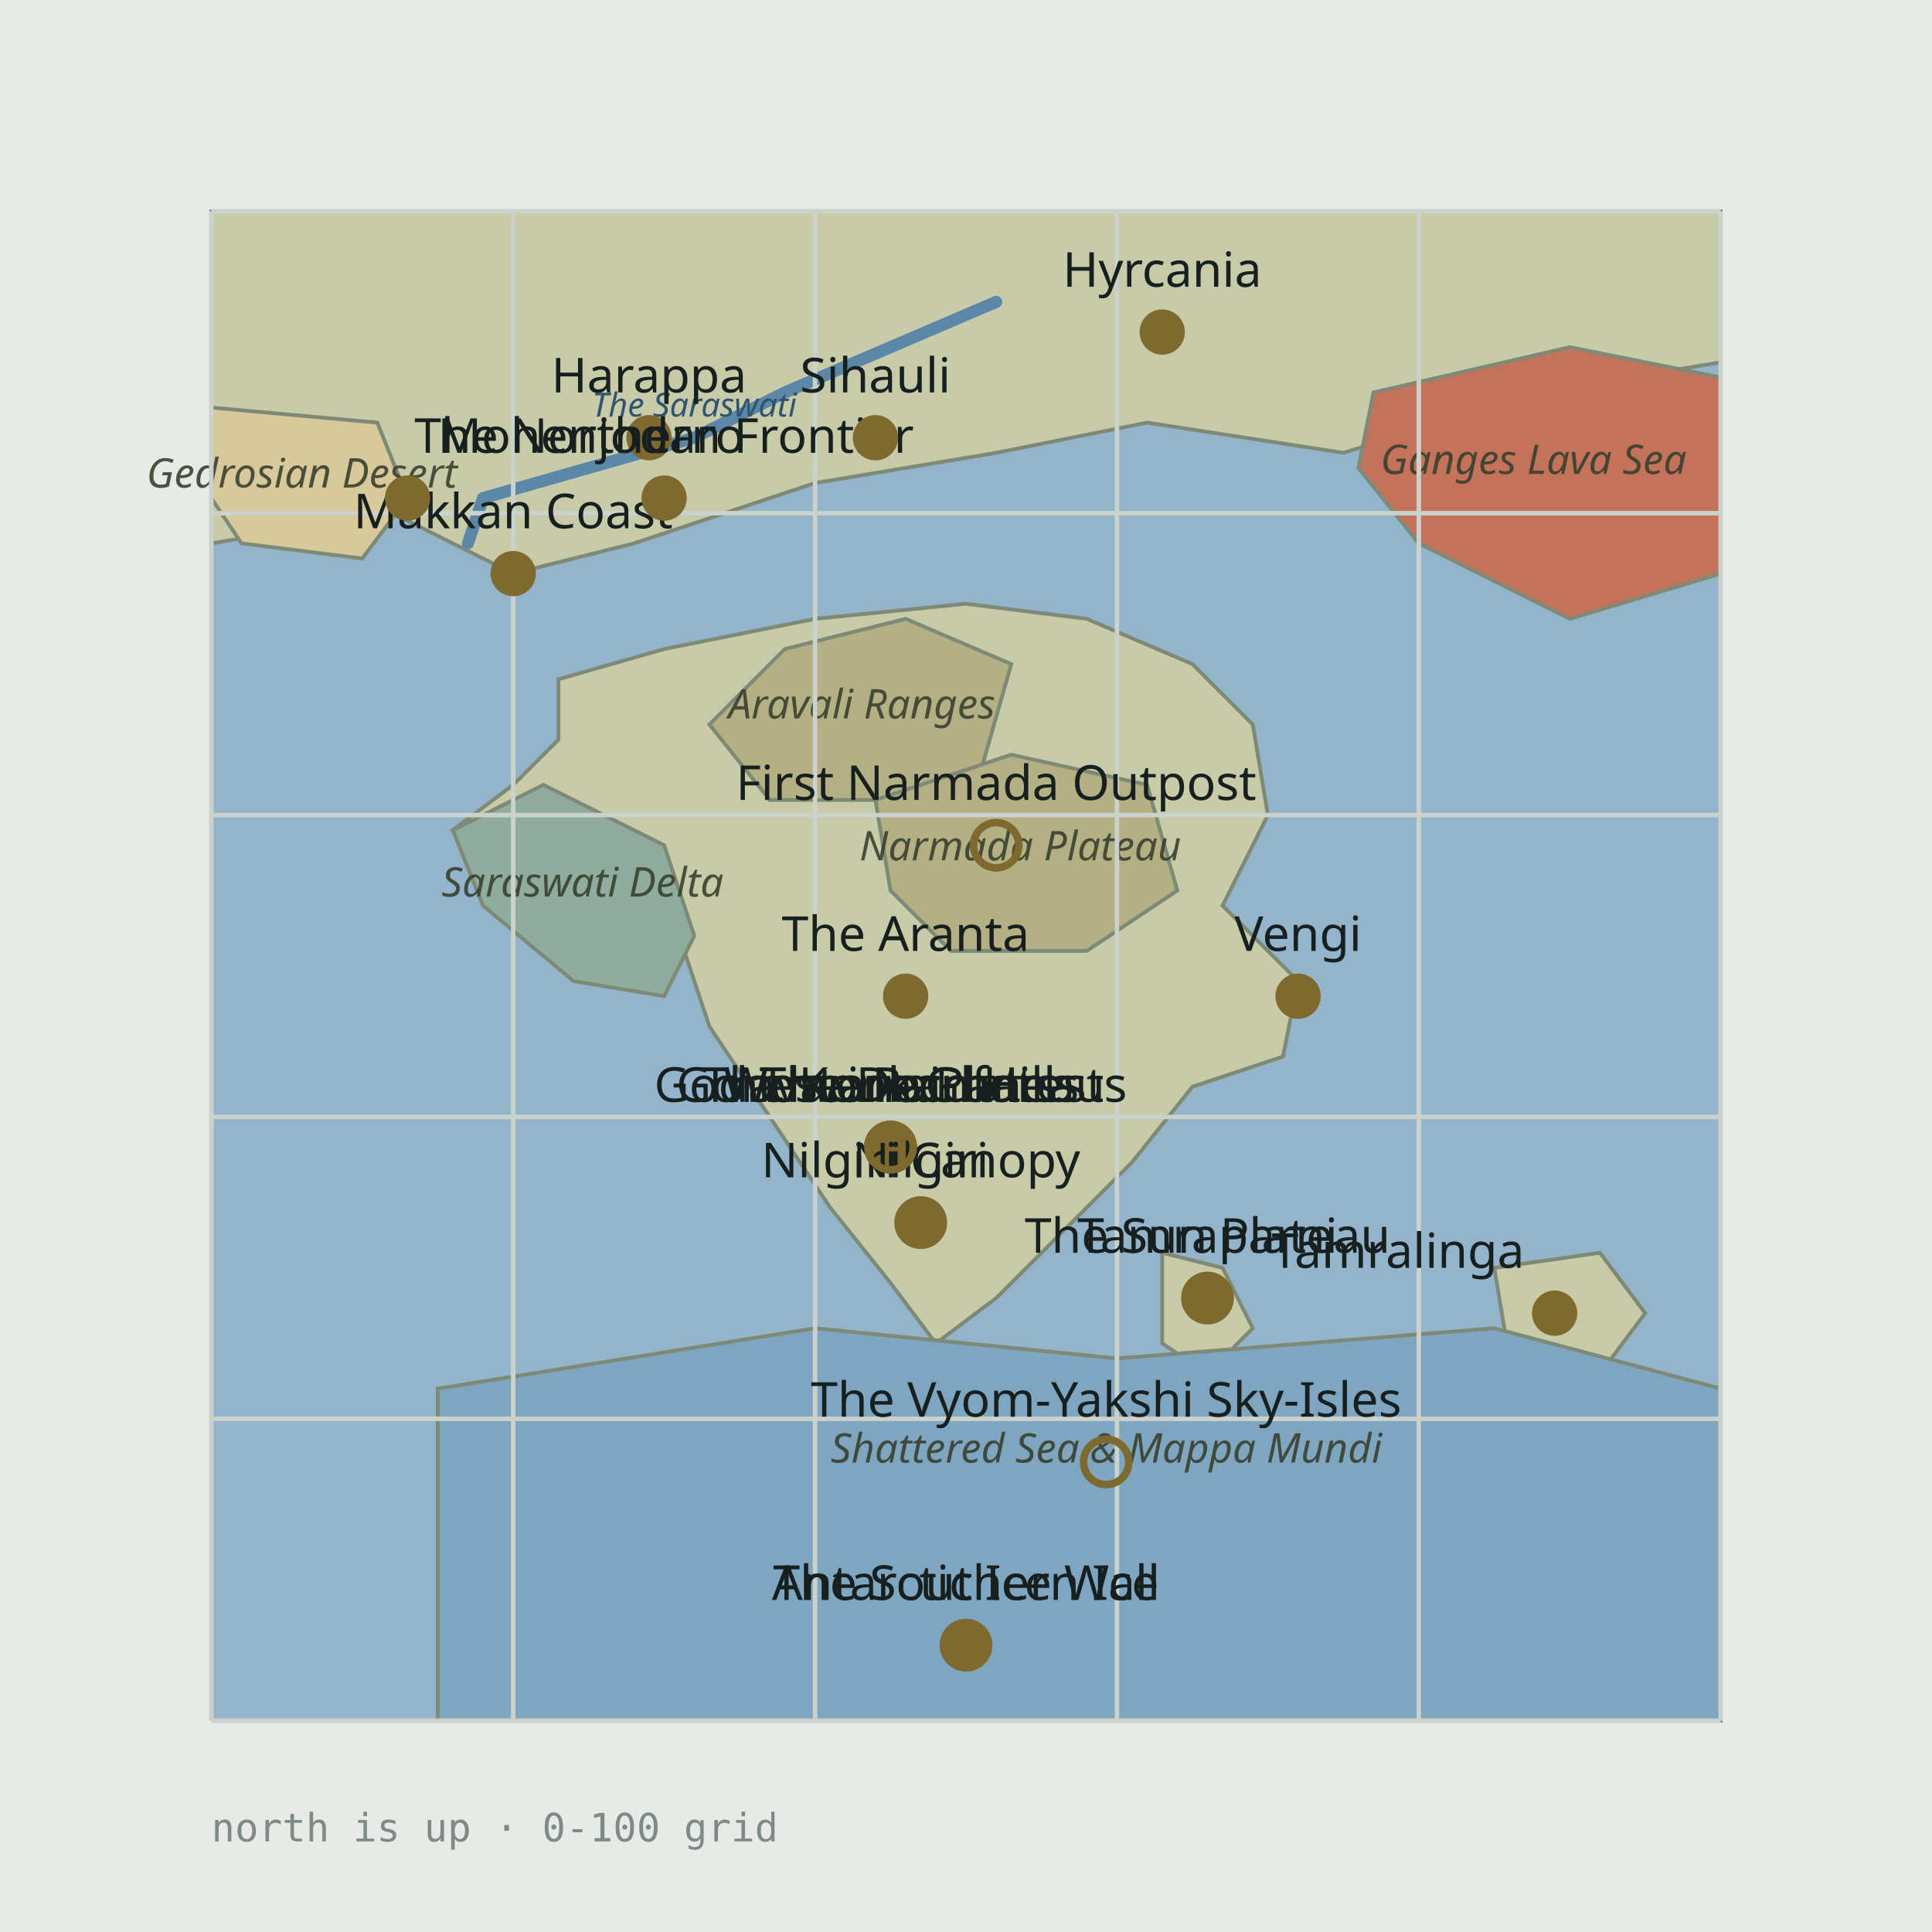
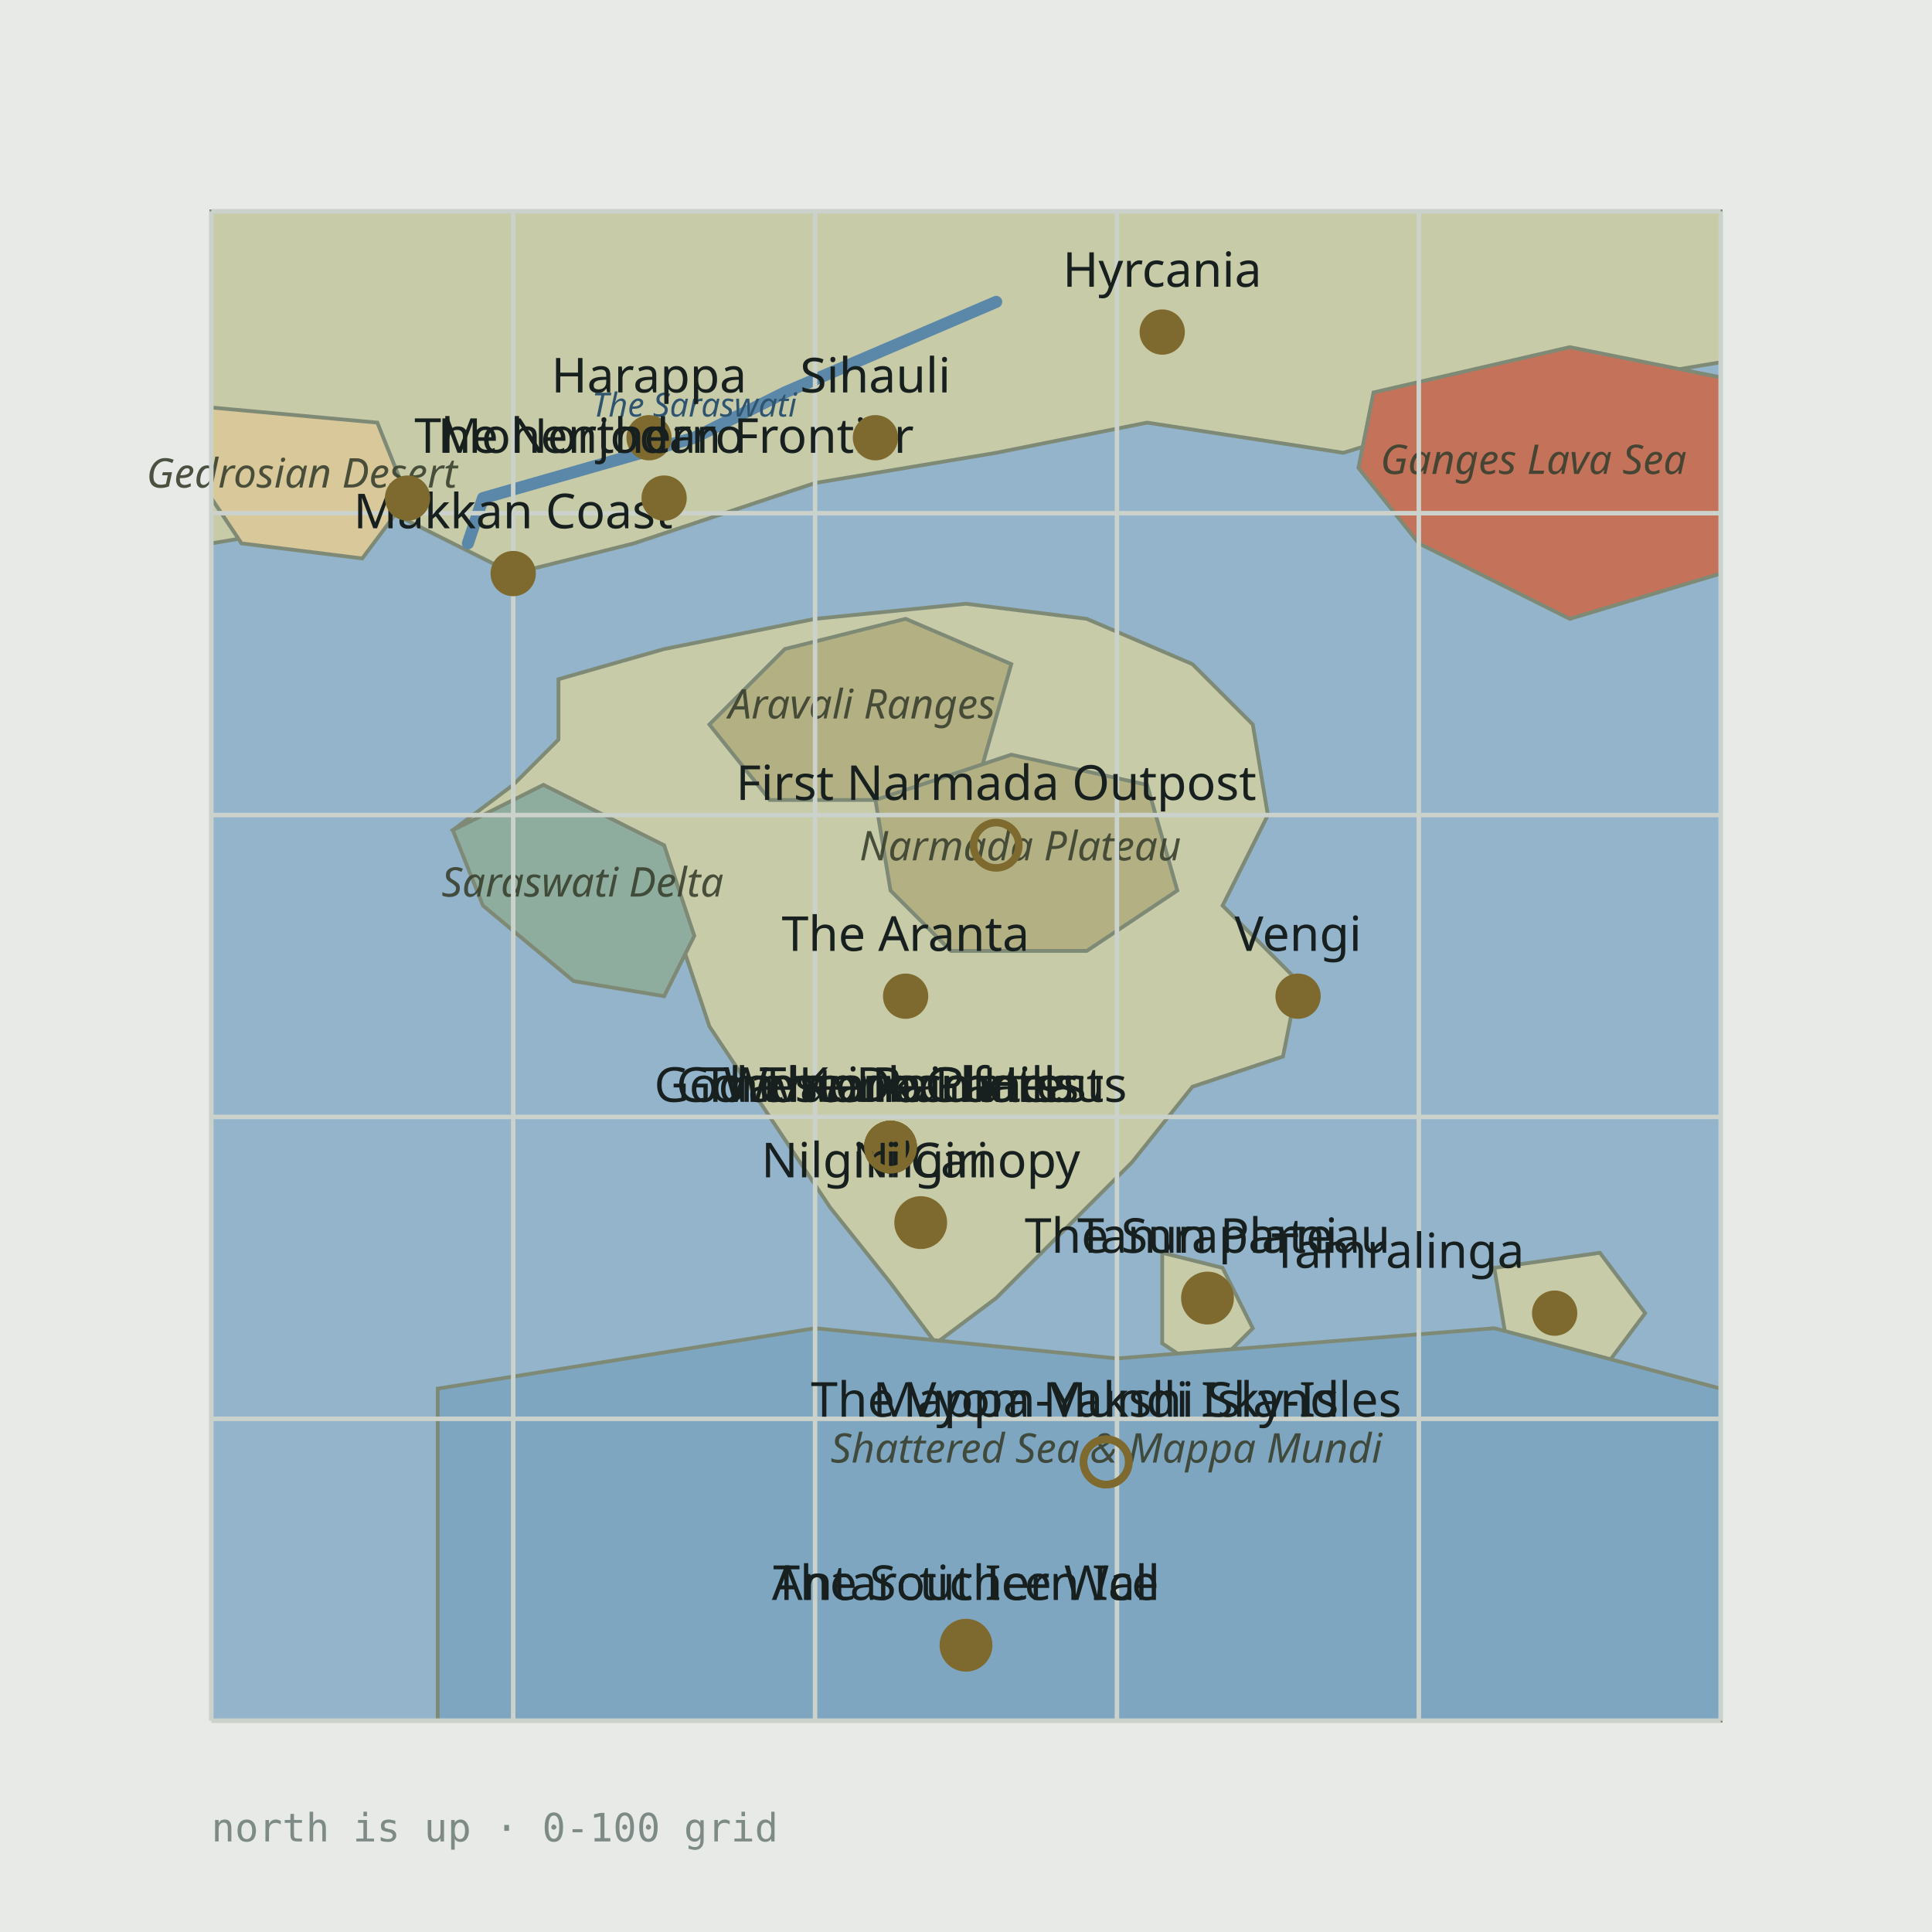
- <svg xmlns="http://www.w3.org/2000/svg" viewBox="-14 -14 128 128" width="720" role="img" aria-label="Map of Era of Human Migrations">
+ <svg xmlns="http://www.w3.org/2000/svg" viewBox="-14 -14 128 128" width="720" height="720" role="img" aria-label="Map of Era of Human Migrations">
  <style>
  .bg{fill:#E7EAE6}.grid{stroke:#CBD1CB;stroke-width:.3}.edge{stroke:#AFB8B1;stroke-width:.6}
-   .dot{fill:#2C5C8F}.dot-place{fill:#7E6A2E}
+   .dot{fill:#2C5C8F}.dot-place{fill:#7E6A2E}.dot-people{fill:#9A4B3A}
+   .lbl-people{fill:#6E3528;font:italic 2.4px Archivo,sans-serif}
  .dot-within{fill:none;stroke:#7E6A2E;stroke-width:.5}
  .lbl{fill:#17201F;font:3.2px Archivo,sans-serif}
  .cap{fill:#7D8A86;font:2.6px 'JetBrains Mono',monospace}
  .sea{fill:#93B4CB} .land{fill:#C8CBA8}
  polygon{stroke:#7E8A76;stroke-width:.25}
  .rgn{fill:#39402F;font:2.7px Archivo,sans-serif;font-style:italic;opacity:.9}
  .course{fill:none;stroke:#5B87A8;stroke-width:.8;stroke-linejoin:round;stroke-linecap:round}
  .route{fill:none;stroke:#8A6A4F;stroke-width:.9;stroke-dasharray:2.4 1.2;stroke-linejoin:round;stroke-linecap:round}
  .route-lbl{fill:#6B4F38;font:2.2px Archivo,sans-serif;font-style:italic}
  .course-lbl{fill:#2F5470;font:2.2px Archivo,sans-serif;font-style:italic}
  .t-desert{fill:#D9C89A}.t-plains{fill:#A8BE84}.t-forest{fill:#7EA46E}.t-wetland{fill:#8FAD9E}.t-hills{fill:#B3B183}.t-mountains{fill:#A9A79C}.t-river{fill:#8FB3C4}.t-coast{fill:#D8CBA0}.t-sea{fill:#7FA6C0}.t-lava_field{fill:#C4735A}
  @media(prefers-color-scheme:dark){
   .bg{fill:#121817}.grid{stroke:#28322F}.edge{stroke:#3E4C4E}
-    .dot{fill:#74A8DA}.dot-place{fill:#CBAE6A}.dot-within{fill:none;stroke:#CBAE6A}   .lbl{fill:#E2E7E3}.cap{fill:#78857F}
+    .dot{fill:#74A8DA}.dot-place{fill:#CBAE6A}.dot-within{fill:none;stroke:#CBAE6A}   .dot-people{fill:#D98A74}.lbl-people{fill:#E5A897}   .lbl{fill:#E2E7E3}.cap{fill:#78857F}
   .sea{fill:#18242E} .land{fill:#2A3026}
   polygon{stroke:#3A4436} .rgn{fill:#9FB09A}
   .course{stroke:#6E9CBD} .course-lbl{fill:#9DBDD4}
   .route{stroke:#B08D6B} .route-lbl{fill:#C7A181}
   .t-desert{fill:#3B3524}.t-plains{fill:#2A3520}.t-forest{fill:#20301E}.t-wetland{fill:#1E2E2A}.t-hills{fill:#302E20}.t-mountains{fill:#2C2B26}.t-river{fill:#1D2E36}.t-coast{fill:#393322}.t-sea{fill:#1B2C36}.t-lava_field{fill:#3A1C15}
  }
+ 
</style>
  <rect class="bg" x="-14" y="-14" width="128" height="128" />
  <rect class="sea" x="0" y="0" width="100" height="100" />
  <polygon class="land" points="23,31 30,29 40,27 50,26 58,27 65,30 69,34 70,40 67,46 72,51 71,56 65,58 61,63 57,67 52,72 48,75 45,71 41,66 37,60 33,54 31,48 30,45 25,44 19,43 16,41 20,38 23,35" />
  <polygon class="land" points="0,0 100,0 100,10 88,12 75,16 62,14 52,16 40,18 28,22 20,24 12,20 0,22" />
  <polygon class="land" points="85,70 92,69 95,73 92,77 86,76" />
  <polygon class="land" points="63,69 67,70 69,74 66,77 63,75" />
  <polygon class="t-hills" points="33,34 38,29 46,27 53,30 51,37 44,39 37,39" />
  <text class="rgn" x="43.1" y="33.6" text-anchor="middle">Aravali Ranges</text>
  <polygon class="t-lava_field" points="77,12 90,9 100,11 100,24 90,27 80,22 76,17" />
  <text class="rgn" x="87.6" y="17.4" text-anchor="middle">Ganges Lava Sea</text>
  <polygon class="t-desert" points="0,13 11,14 13,19 10,23 2,22 0,19" />
  <text class="rgn" x="6.0" y="18.3" text-anchor="middle">Gedrosian Desert</text>
  <polygon class="t-hills" points="44,39 53,36 62,38 64,45 58,49 49,49 45,45" />
  <text class="rgn" x="53.6" y="43.0" text-anchor="middle">Narmada Plateau</text>
  <polygon class="t-wetland" points="16,41 22,38 30,42 32,48 30,52 24,51 18,46" />
  <text class="rgn" x="24.6" y="45.4" text-anchor="middle">Saraswati Delta</text>
  <polygon class="t-sea" points="15,78 40,74 60,76 85,74 100,78 100,100 15,100" />
  <text class="rgn" x="59.3" y="82.9" text-anchor="middle">Shattered Sea &amp; Mappa Mundi</text>
  <polyline class="course" points="52,6 45,9 38,12 32,15 25,17 18,19 17,22" />
  <text class="course-lbl" x="32.0" y="13.6" text-anchor="middle">The Saraswati</text>
  <line class="grid" x1="0" y1="0" x2="0" y2="100" />
+   <line class="grid" x1="20" y1="0" x2="20" y2="100" />
+   <line class="grid" x1="40" y1="0" x2="40" y2="100" />
+   <line class="grid" x1="60" y1="0" x2="60" y2="100" />
+   <line class="grid" x1="80" y1="0" x2="80" y2="100" />
+   <line class="grid" x1="100" y1="0" x2="100" y2="100" />
  <line class="grid" x1="0" y1="0" x2="100" y2="0" />
-   <line class="grid" x1="20" y1="0" x2="20" y2="100" />
  <line class="grid" x1="0" y1="20" x2="100" y2="20" />
-   <line class="grid" x1="40" y1="0" x2="40" y2="100" />
  <line class="grid" x1="0" y1="40" x2="100" y2="40" />
-   <line class="grid" x1="60" y1="0" x2="60" y2="100" />
  <line class="grid" x1="0" y1="60" x2="100" y2="60" />
-   <line class="grid" x1="80" y1="0" x2="80" y2="100" />
  <line class="grid" x1="0" y1="80" x2="100" y2="80" />
-   <line class="grid" x1="100" y1="0" x2="100" y2="100" />
  <line class="grid" x1="0" y1="100" x2="100" y2="100" />
  <circle class="dot-place dot-within" cx="50" cy="95" r="1.5" />
  <text class="lbl" x="50" y="92" text-anchor="middle">Antarctic Ice Wall</text>
  <circle class="dot-place" cx="46" cy="52" r="1.5" />
  <text class="lbl" x="46" y="49" text-anchor="middle">The Aranta</text>
  <circle class="dot-place" cx="45" cy="62" r="1.5" />
  <text class="lbl" x="45" y="59" text-anchor="middle">The Deccan</text>
  <circle class="dot-place dot-within" cx="45" cy="62" r="1.5" />
  <text class="lbl" x="45" y="59" text-anchor="middle">Godavari Rainforests</text>
  <circle class="dot-place dot-within" cx="45" cy="62" r="1.5" />
  <text class="lbl" x="45" y="59" text-anchor="middle">Gondwana Plateau</text>
  <circle class="dot-place" cx="29" cy="15" r="1.5" />
  <text class="lbl" x="29" y="12" text-anchor="middle">Harappa</text>
  <circle class="dot-place" cx="63" cy="8" r="1.5" />
  <text class="lbl" x="63" y="5" text-anchor="middle">Hyrcania</text>
  <circle class="dot-place dot-within" cx="45" cy="62" r="1.5" />
  <text class="lbl" x="45" y="59" text-anchor="middle">The Konkan Hills</text>
  <circle class="dot-place" cx="20" cy="24" r="1.5" />
  <text class="lbl" x="20" y="21" text-anchor="middle">Makkan Coast</text>
+   <circle class="dot-place dot-within" cx="59.286" cy="82.857" r="1.5" />
+   <text class="lbl" x="59.286" y="79.857" text-anchor="middle">Mappa Mundi Island</text>
  <circle class="dot-place" cx="13" cy="19" r="1.5" />
  <text class="lbl" x="15" y="16" text-anchor="start">Mohenjodaro</text>
  <circle class="dot-place dot-within" cx="52" cy="42" r="1.5" />
  <text class="lbl" x="52" y="39" text-anchor="middle">First Narmada Outpost</text>
  <circle class="dot-place" cx="47" cy="67" r="1.5" />
  <text class="lbl" x="47" y="64" text-anchor="middle">Nilgiri</text>
  <circle class="dot-place dot-within" cx="47" cy="67" r="1.5" />
  <text class="lbl" x="47" y="64" text-anchor="middle">Nilgiri Canopy</text>
  <circle class="dot-place" cx="30" cy="19" r="1.5" />
  <text class="lbl" x="30" y="16" text-anchor="middle">The Northern Frontier</text>
  <circle class="dot-place dot-within" cx="59.286" cy="82.857" r="1.5" />
  <text class="lbl" x="59.286" y="79.857" text-anchor="middle">The Vyom-Yakshi Sky-Isles</text>
  <circle class="dot-place" cx="44" cy="15" r="1.5" />
  <text class="lbl" x="44" y="12" text-anchor="middle">Sihauli</text>
  <circle class="dot-place" cx="50" cy="95" r="1.5" />
  <text class="lbl" x="50" y="92" text-anchor="middle">The Southern Ice</text>
  <circle class="dot-place dot-within" cx="66" cy="72" r="1.5" />
  <text class="lbl" x="66" y="69" text-anchor="middle">The Sun Plateau</text>
  <circle class="dot-place" cx="89" cy="73" r="1.5" />
  <text class="lbl" x="87" y="70" text-anchor="end">Tamralinga</text>
  <circle class="dot-place" cx="66" cy="72" r="1.5" />
  <text class="lbl" x="66" y="69" text-anchor="middle">Tamraparni</text>
  <circle class="dot-place" cx="72" cy="52" r="1.5" />
  <text class="lbl" x="72" y="49" text-anchor="middle">Vengi</text>
  <circle class="dot-place dot-within" cx="45" cy="62" r="1.5" />
  <text class="lbl" x="45" y="59" text-anchor="middle">Western Ghats</text>
  <text class="cap" x="0" y="108">north is up · 0-100 grid</text>
</svg>
